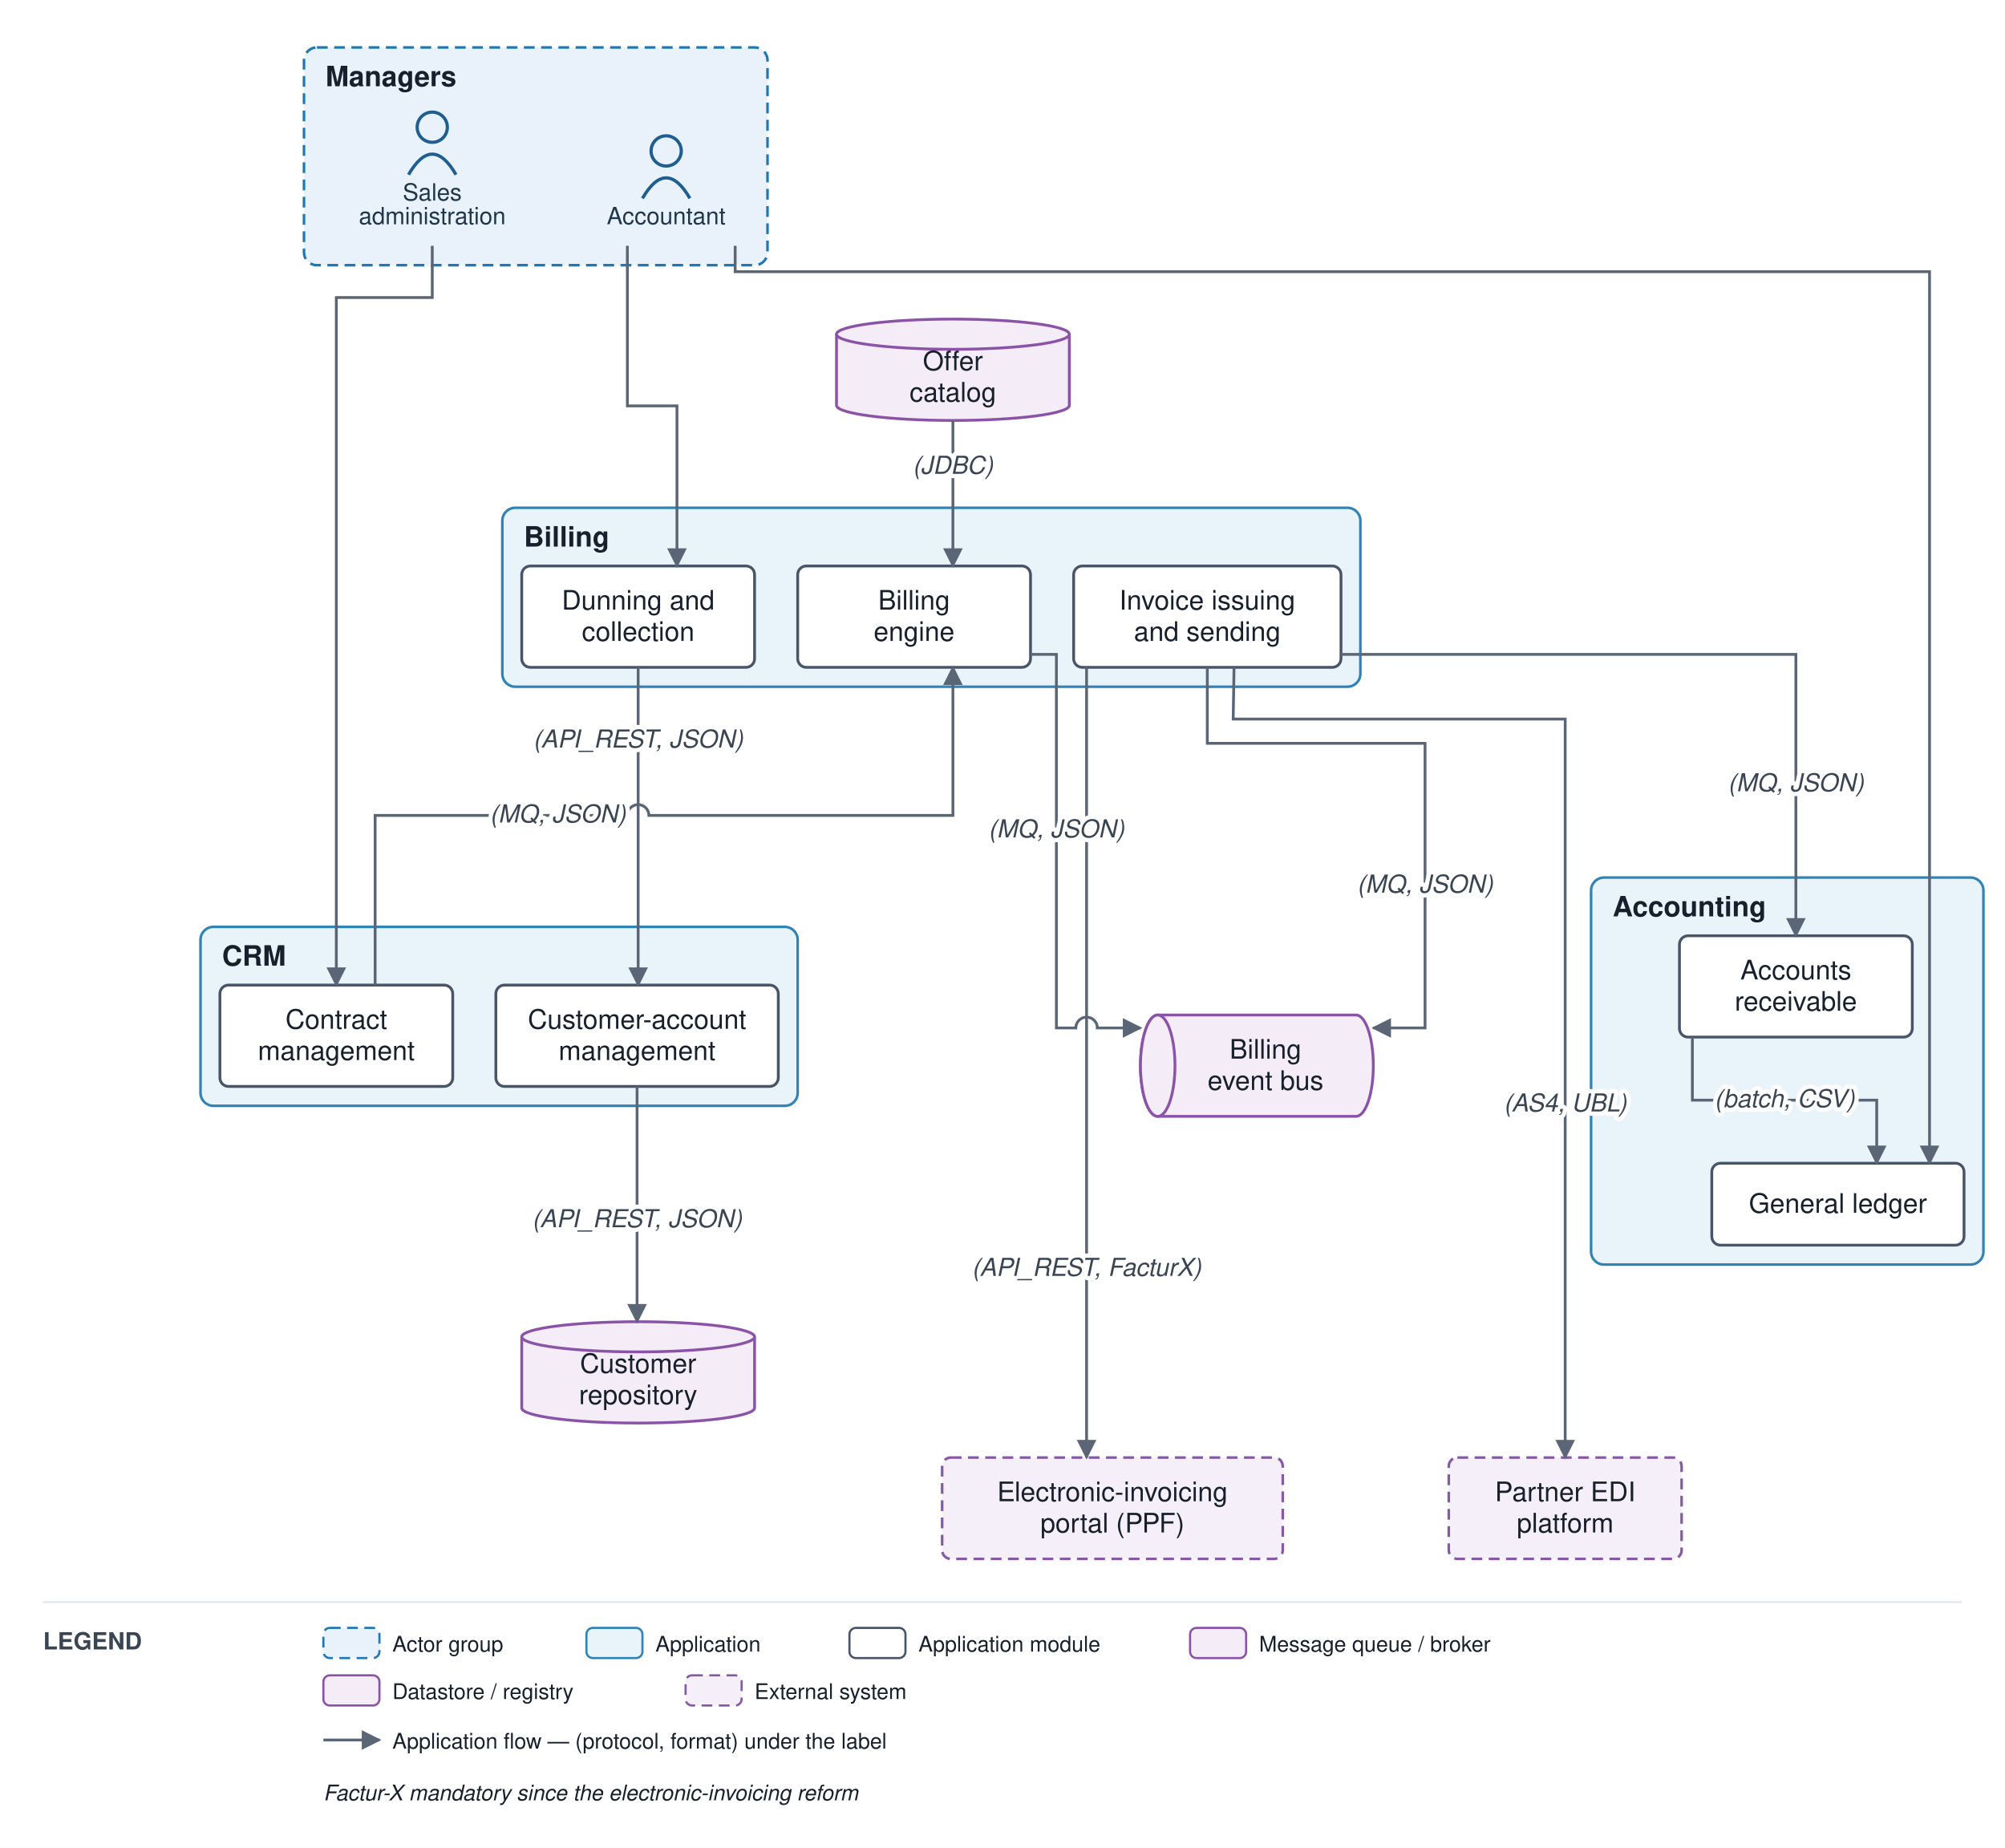
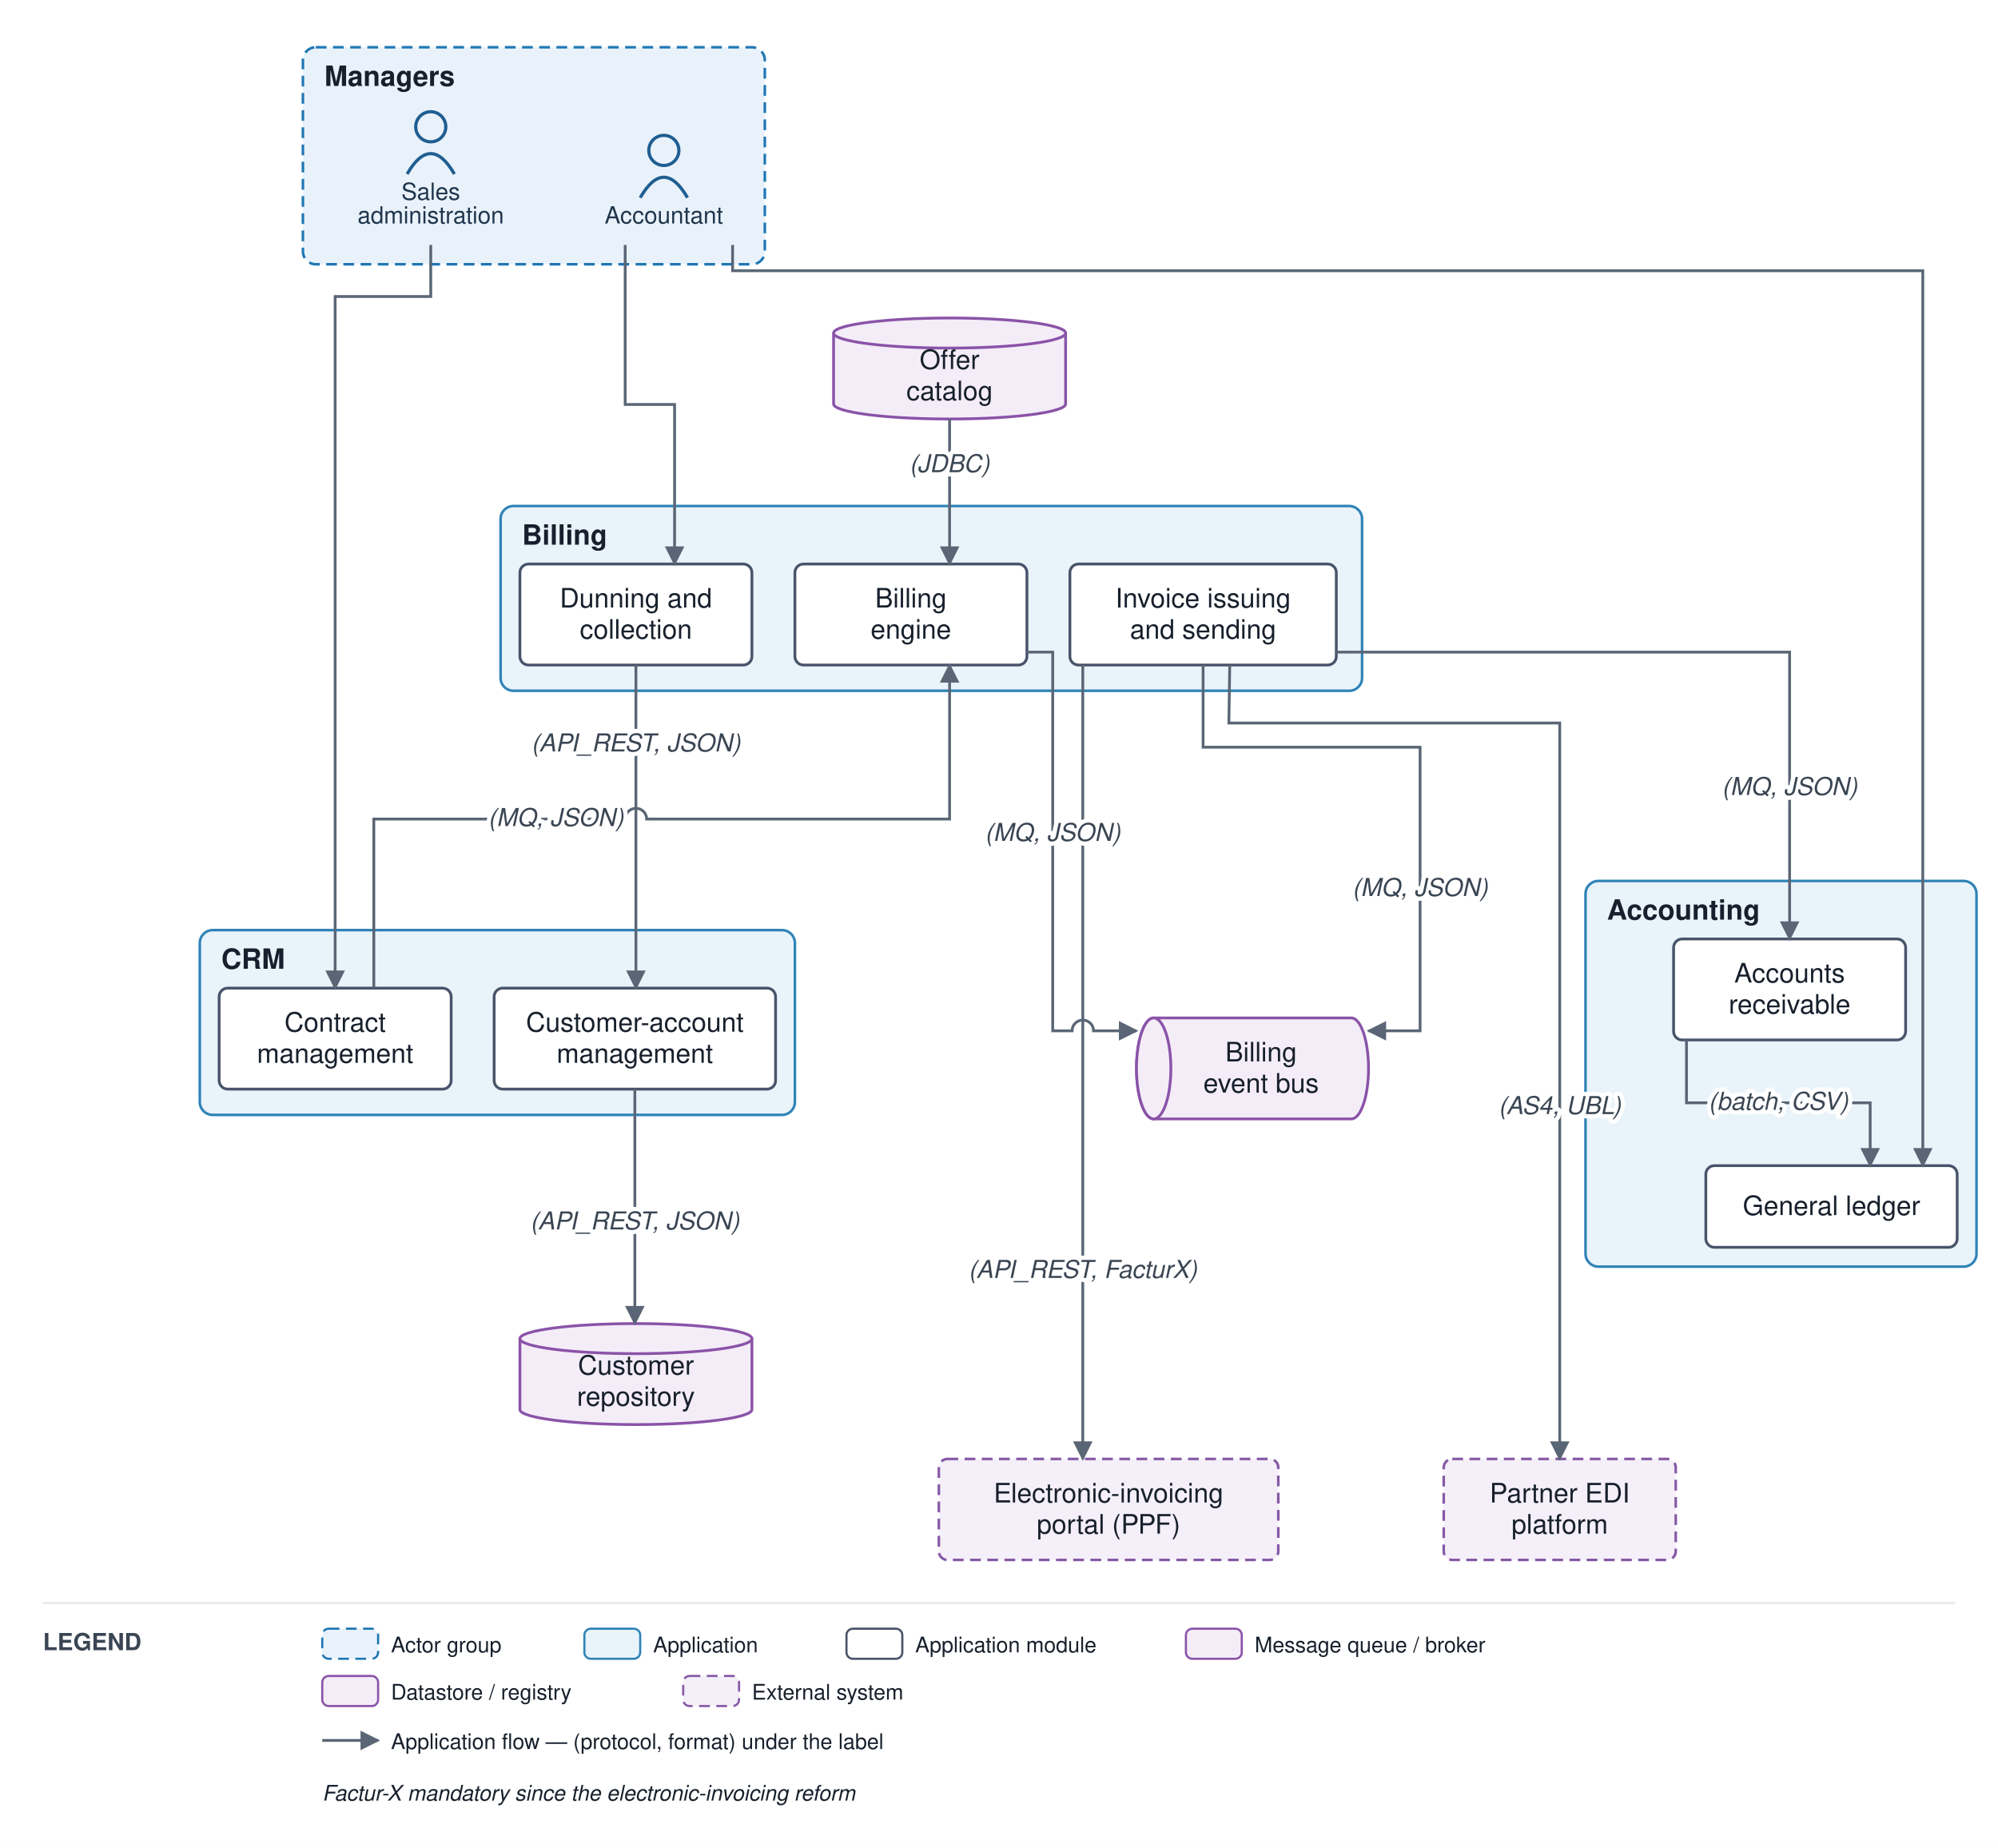
- <svg xmlns="http://www.w3.org/2000/svg" viewBox="0 0 930 857" font-family="Helvetica,Arial,sans-serif">
+ <svg xmlns="http://www.w3.org/2000/svg" viewBox="0 0 930 860" font-family="Helvetica,Arial,sans-serif">
  <defs>
    <marker id="arr" viewBox="0 0 10 10" refX="9" refY="5" markerWidth="7" markerHeight="7" orient="auto-start-reverse">
      <path d="M0,0 L10,5 L0,10 z" fill="#5a6675" />
    </marker>
  </defs>
-   <rect width="930" height="857" fill="#ffffff" />
+   <rect width="930" height="860" fill="#ffffff" />
  <rect x="141" y="22" width="215" height="101" rx="6" fill="#e9f2fb" stroke="#1f77b4" stroke-width="1.2" stroke-dasharray="5 3" />
  <text x="151" y="40" font-size="13" font-weight="bold" fill="#17202c">Managers</text>
-   <rect x="93" y="429.875" width="277" height="83" rx="6" fill="#e9f3fa" stroke="#2f83b6" stroke-width="1.2" />
-   <text x="103" y="447.875" font-size="13" font-weight="bold" fill="#17202c">CRM</text>
-   <rect x="233" y="235.5" width="398" height="83" rx="6" fill="#e9f3fa" stroke="#2f83b6" stroke-width="1.2" />
+   <rect x="93" y="432.875" width="277" height="86" rx="6" fill="#e9f3fa" stroke="#2f83b6" stroke-width="1.2" />
+   <text x="103" y="450.875" font-size="13" font-weight="bold" fill="#17202c">CRM</text>
+   <rect x="233" y="235.5" width="401" height="86" rx="6" fill="#e9f3fa" stroke="#2f83b6" stroke-width="1.2" />
  <text x="243" y="253.5" font-size="13" font-weight="bold" fill="#17202c">Billing</text>
-   <rect x="738" y="407" width="182" height="179.5" rx="6" fill="#e9f3fa" stroke="#2f83b6" stroke-width="1.2" />
-   <text x="748" y="425" font-size="13" font-weight="bold" fill="#17202c">Accounting</text>
+   <rect x="738" y="410" width="182" height="179.5" rx="6" fill="#e9f3fa" stroke="#2f83b6" stroke-width="1.2" />
+   <text x="748" y="428" font-size="13" font-weight="bold" fill="#17202c">Accounting</text>
  <circle cx="309" cy="70" r="7" fill="none" stroke="#1f5e91" stroke-width="1.5" />
  <path d="M 298 92 q 11 -19 22 0" fill="none" stroke="#1f5e91" stroke-width="1.5" />
  <text x="309" y="104" font-size="11" text-anchor="middle" fill="#20364c">Accountant</text>
  <circle cx="200.5" cy="59" r="7" fill="none" stroke="#1f5e91" stroke-width="1.5" />
  <path d="M 189.5 81 q 11 -19 22 0" fill="none" stroke="#1f5e91" stroke-width="1.5" />
  <text x="200.5" y="93" font-size="11" text-anchor="middle" fill="#20364c">Sales</text>
  <text x="200.5" y="104" font-size="11" text-anchor="middle" fill="#20364c">administration</text>
-   <rect x="230" y="456.875" width="131" height="47" rx="4" fill="#ffffff" stroke="#48546a" stroke-width="1.3" />
-   <text x="295.5" y="477.125" font-size="12.5" text-anchor="middle" fill="#17202c">Customer-account</text>
-   <text x="295.5" y="491.625" font-size="12.5" text-anchor="middle" fill="#17202c">management</text>
-   <rect x="102" y="456.875" width="108" height="47" rx="4" fill="#ffffff" stroke="#48546a" stroke-width="1.3" />
-   <text x="156" y="477.125" font-size="12.5" text-anchor="middle" fill="#17202c">Contract</text>
-   <text x="156" y="491.625" font-size="12.5" text-anchor="middle" fill="#17202c">management</text>
+   <rect x="230" y="459.875" width="131" height="47" rx="4" fill="#ffffff" stroke="#48546a" stroke-width="1.3" />
+   <text x="295.5" y="480.125" font-size="12.5" text-anchor="middle" fill="#17202c">Customer-account</text>
+   <text x="295.5" y="494.625" font-size="12.5" text-anchor="middle" fill="#17202c">management</text>
+   <rect x="102" y="459.875" width="108" height="47" rx="4" fill="#ffffff" stroke="#48546a" stroke-width="1.3" />
+   <text x="156" y="480.125" font-size="12.5" text-anchor="middle" fill="#17202c">Contract</text>
+   <text x="156" y="494.625" font-size="12.5" text-anchor="middle" fill="#17202c">management</text>
  <rect x="370" y="262.5" width="108" height="47" rx="4" fill="#ffffff" stroke="#48546a" stroke-width="1.3" />
  <text x="424" y="282.75" font-size="12.5" text-anchor="middle" fill="#17202c">Billing</text>
  <text x="424" y="297.25" font-size="12.5" text-anchor="middle" fill="#17202c">engine</text>
  <rect x="498" y="262.5" width="124" height="47" rx="4" fill="#ffffff" stroke="#48546a" stroke-width="1.3" />
  <text x="560" y="282.75" font-size="12.5" text-anchor="middle" fill="#17202c">Invoice issuing</text>
  <text x="560" y="297.25" font-size="12.5" text-anchor="middle" fill="#17202c">and sending</text>
  <rect x="242" y="262.5" width="108" height="47" rx="4" fill="#ffffff" stroke="#48546a" stroke-width="1.3" />
  <text x="296" y="282.75" font-size="12.5" text-anchor="middle" fill="#17202c">Dunning and</text>
  <text x="296" y="297.25" font-size="12.5" text-anchor="middle" fill="#17202c">collection</text>
-   <rect x="794" y="539.5" width="117" height="38" rx="4" fill="#ffffff" stroke="#48546a" stroke-width="1.3" />
-   <text x="852.5" y="562.5" font-size="12.5" text-anchor="middle" fill="#17202c">General ledger</text>
-   <rect x="779" y="434" width="108" height="47" rx="4" fill="#ffffff" stroke="#48546a" stroke-width="1.3" />
-   <text x="833" y="454.25" font-size="12.5" text-anchor="middle" fill="#17202c">Accounts</text>
-   <text x="833" y="468.75" font-size="12.5" text-anchor="middle" fill="#17202c">receivable</text>
-   <path d="M 537 470.75 h 92 a 8 23.5 0 0 1 0 47 h -92 a 8 23.5 0 0 1 0 -47" fill="#f4edf8" stroke="#8a53a8" stroke-width="1.3" />
-   <ellipse cx="537" cy="494.25" rx="8" ry="23.5" fill="#f4edf8" stroke="#8a53a8" stroke-width="1.3" />
-   <text x="587" y="491" font-size="12.5" text-anchor="middle" fill="#17202c">Billing</text>
-   <text x="587" y="505.5" font-size="12.5" text-anchor="middle" fill="#17202c">event bus</text>
-   <path d="M 242 620 v 33 a 54 7 0 0 0 108 0 v -33" fill="#f4edf8" stroke="#8a53a8" stroke-width="1.3" />
-   <ellipse cx="296" cy="620" rx="54" ry="7" fill="#f4edf8" stroke="#8a53a8" stroke-width="1.3" />
-   <text x="296" y="636.75" font-size="12.5" text-anchor="middle" fill="#17202c">Customer</text>
-   <text x="296" y="651.25" font-size="12.5" text-anchor="middle" fill="#17202c">repository</text>
+   <rect x="794" y="542.5" width="117" height="38" rx="4" fill="#ffffff" stroke="#48546a" stroke-width="1.3" />
+   <text x="852.5" y="565.5" font-size="12.5" text-anchor="middle" fill="#17202c">General ledger</text>
+   <rect x="779" y="437" width="108" height="47" rx="4" fill="#ffffff" stroke="#48546a" stroke-width="1.3" />
+   <text x="833" y="457.25" font-size="12.5" text-anchor="middle" fill="#17202c">Accounts</text>
+   <text x="833" y="471.75" font-size="12.5" text-anchor="middle" fill="#17202c">receivable</text>
+   <path d="M 537 473.75 h 92 a 8 23.5 0 0 1 0 47 h -92 a 8 23.5 0 0 1 0 -47" fill="#f4edf8" stroke="#8a53a8" stroke-width="1.3" />
+   <ellipse cx="537" cy="497.25" rx="8" ry="23.5" fill="#f4edf8" stroke="#8a53a8" stroke-width="1.3" />
+   <text x="587" y="494" font-size="12.5" text-anchor="middle" fill="#17202c">Billing</text>
+   <text x="587" y="508.5" font-size="12.5" text-anchor="middle" fill="#17202c">event bus</text>
+   <path d="M 242 623 v 33 a 54 7 0 0 0 108 0 v -33" fill="#f4edf8" stroke="#8a53a8" stroke-width="1.3" />
+   <ellipse cx="296" cy="623" rx="54" ry="7" fill="#f4edf8" stroke="#8a53a8" stroke-width="1.3" />
+   <text x="296" y="639.75" font-size="12.5" text-anchor="middle" fill="#17202c">Customer</text>
+   <text x="296" y="654.25" font-size="12.5" text-anchor="middle" fill="#17202c">repository</text>
  <path d="M 388 155 v 33 a 54 7 0 0 0 108 0 v -33" fill="#f4edf8" stroke="#8a53a8" stroke-width="1.3" />
  <ellipse cx="442" cy="155" rx="54" ry="7" fill="#f4edf8" stroke="#8a53a8" stroke-width="1.3" />
  <text x="442" y="171.75" font-size="12.5" text-anchor="middle" fill="#17202c">Offer</text>
  <text x="442" y="186.25" font-size="12.5" text-anchor="middle" fill="#17202c">catalog</text>
-   <rect x="672" y="676" width="108" height="47" rx="4" fill="#f4eff8" stroke="#8659a6" stroke-width="1.2" stroke-dasharray="5 3" />
-   <text x="726" y="696.25" font-size="12.5" text-anchor="middle" fill="#17202c">Partner EDI</text>
-   <text x="726" y="710.75" font-size="12.5" text-anchor="middle" fill="#17202c">platform</text>
-   <rect x="437" y="676" width="158" height="47" rx="4" fill="#f4eff8" stroke="#8659a6" stroke-width="1.2" stroke-dasharray="5 3" />
-   <text x="516" y="696.25" font-size="12.5" text-anchor="middle" fill="#17202c">Electronic-invoicing</text>
-   <text x="516" y="710.75" font-size="12.5" text-anchor="middle" fill="#17202c">portal (PPF)</text>
-   <path d="M 200.5 114 L 200.5 138 L 156 138 L 156 456.875" fill="none" stroke="#5a6675" stroke-width="1.3" marker-end="url(#arr)" />
-   <path d="M 295.5 503.875 L 295.5 613" fill="none" stroke="#5a6675" stroke-width="1.3" marker-end="url(#arr)" />
-   <path d="M 174 456.875 L 174 378.188 L 291 378.188 A 5 5 0 0 1 301 378.188 L 442 378.188 L 442 309.5" fill="none" stroke="#5a6675" stroke-width="1.3" marker-end="url(#arr)" />
+   <rect x="672" y="679" width="108" height="47" rx="4" fill="#f4eff8" stroke="#8659a6" stroke-width="1.2" stroke-dasharray="5 3" />
+   <text x="726" y="699.25" font-size="12.5" text-anchor="middle" fill="#17202c">Partner EDI</text>
+   <text x="726" y="713.75" font-size="12.5" text-anchor="middle" fill="#17202c">platform</text>
+   <rect x="437" y="679" width="158" height="47" rx="4" fill="#f4eff8" stroke="#8659a6" stroke-width="1.2" stroke-dasharray="5 3" />
+   <text x="516" y="699.25" font-size="12.5" text-anchor="middle" fill="#17202c">Electronic-invoicing</text>
+   <text x="516" y="713.75" font-size="12.5" text-anchor="middle" fill="#17202c">portal (PPF)</text>
+   <path d="M 200.5 114 L 200.5 138 L 156 138 L 156 459.875" fill="none" stroke="#5a6675" stroke-width="1.3" marker-end="url(#arr)" />
+   <path d="M 295.5 506.875 L 295.5 616" fill="none" stroke="#5a6675" stroke-width="1.3" marker-end="url(#arr)" />
+   <path d="M 174 459.875 L 174 381.188 L 291 381.188 A 5 5 0 0 1 301 381.188 L 442 381.188 L 442 309.5" fill="none" stroke="#5a6675" stroke-width="1.3" marker-end="url(#arr)" />
  <path d="M 442 195 L 442 262.5" fill="none" stroke="#5a6675" stroke-width="1.3" marker-end="url(#arr)" />
-   <path d="M 478 303.5 L 490 303.5 L 490 476.75 L 499 476.75 A 5 5 0 0 1 509 476.75 L 529 476.75" fill="none" stroke="#5a6675" stroke-width="1.3" marker-end="url(#arr)" />
-   <path d="M 560 309.5 L 560 344.75 L 661 344.75 L 661 476.75 L 637 476.75" fill="none" stroke="#5a6675" stroke-width="1.3" marker-end="url(#arr)" />
-   <path d="M 572.4 309.5 L 572 333.5 L 726 333.5 L 726 676" fill="none" stroke="#5a6675" stroke-width="1.3" marker-end="url(#arr)" />
-   <path d="M 504 309.5 L 504 676" fill="none" stroke="#5a6675" stroke-width="1.3" marker-end="url(#arr)" />
-   <path d="M 622 303.5 L 833 303.5 L 833 434" fill="none" stroke="#5a6675" stroke-width="1.3" marker-end="url(#arr)" />
-   <path d="M 296 309.5 L 296 456.875" fill="none" stroke="#5a6675" stroke-width="1.3" marker-end="url(#arr)" />
-   <path d="M 785 481 L 785 510.25 L 870.5 510.25 L 870.5 539.5" fill="none" stroke="#5a6675" stroke-width="1.3" marker-end="url(#arr)" />
-   <path d="M 341 114 L 341 126 L 895 126 L 895 539.5" fill="none" stroke="#5a6675" stroke-width="1.3" marker-end="url(#arr)" />
+   <path d="M 478 303.5 L 490 303.5 L 490 479.75 L 499 479.75 A 5 5 0 0 1 509 479.75 L 529 479.75" fill="none" stroke="#5a6675" stroke-width="1.3" marker-end="url(#arr)" />
+   <path d="M 560 309.5 L 560 347.75 L 661 347.75 L 661 479.75 L 637 479.75" fill="none" stroke="#5a6675" stroke-width="1.3" marker-end="url(#arr)" />
+   <path d="M 572.4 309.5 L 572 336.5 L 726 336.5 L 726 679" fill="none" stroke="#5a6675" stroke-width="1.3" marker-end="url(#arr)" />
+   <path d="M 504 309.5 L 504 679" fill="none" stroke="#5a6675" stroke-width="1.3" marker-end="url(#arr)" />
+   <path d="M 622 303.5 L 833 303.5 L 833 437" fill="none" stroke="#5a6675" stroke-width="1.3" marker-end="url(#arr)" />
+   <path d="M 296 309.5 L 296 459.875" fill="none" stroke="#5a6675" stroke-width="1.3" marker-end="url(#arr)" />
+   <path d="M 785 484 L 785 513.25 L 870.5 513.25 L 870.5 542.5" fill="none" stroke="#5a6675" stroke-width="1.3" marker-end="url(#arr)" />
+   <path d="M 341 114 L 341 126 L 895 126 L 895 542.5" fill="none" stroke="#5a6675" stroke-width="1.3" marker-end="url(#arr)" />
  <path d="M 291 114 L 291 188.25 L 314 188.25 L 314 262.5" fill="none" stroke="#5a6675" stroke-width="1.3" marker-end="url(#arr)" />
-   <text x="295.5" y="569.188" font-size="11.5" text-anchor="middle" fill="#3a4553" font-style="italic" stroke="#ffffff" stroke-width="4" paint-order="stroke" stroke-linejoin="round">(API_REST, JSON)</text>
-   <text x="258.75" y="381.438" font-size="11.5" text-anchor="middle" fill="#3a4553" font-style="italic" stroke="#ffffff" stroke-width="4" paint-order="stroke" stroke-linejoin="round">(MQ, JSON)</text>
+   <text x="295.5" y="572.188" font-size="11.5" text-anchor="middle" fill="#3a4553" font-style="italic" stroke="#ffffff" stroke-width="4" paint-order="stroke" stroke-linejoin="round">(API_REST, JSON)</text>
+   <text x="258.75" y="384.438" font-size="11.5" text-anchor="middle" fill="#3a4553" font-style="italic" stroke="#ffffff" stroke-width="4" paint-order="stroke" stroke-linejoin="round">(MQ, JSON)</text>
  <text x="442" y="219.75" font-size="11.5" text-anchor="middle" fill="#3a4553" font-style="italic" stroke="#ffffff" stroke-width="4" paint-order="stroke" stroke-linejoin="round">(JDBC)</text>
-   <text x="490" y="388.375" font-size="11.5" text-anchor="middle" fill="#3a4553" font-style="italic" stroke="#ffffff" stroke-width="4" paint-order="stroke" stroke-linejoin="round">(MQ, JSON)</text>
-   <text x="661" y="414" font-size="11.5" text-anchor="middle" fill="#3a4553" font-style="italic" stroke="#ffffff" stroke-width="4" paint-order="stroke" stroke-linejoin="round">(MQ, JSON)</text>
-   <text x="726" y="515.5" font-size="11.5" text-anchor="middle" fill="#3a4553" font-style="italic" stroke="#ffffff" stroke-width="4" paint-order="stroke" stroke-linejoin="round">(AS4, UBL)</text>
-   <text x="504" y="591.75" font-size="11.5" text-anchor="middle" fill="#3a4553" font-style="italic" stroke="#ffffff" stroke-width="4" paint-order="stroke" stroke-linejoin="round">(API_REST, FacturX)</text>
-   <text x="833" y="367" font-size="11.5" text-anchor="middle" fill="#3a4553" font-style="italic" stroke="#ffffff" stroke-width="4" paint-order="stroke" stroke-linejoin="round">(MQ, JSON)</text>
-   <text x="296" y="346.719" font-size="11.5" text-anchor="middle" fill="#3a4553" font-style="italic" stroke="#ffffff" stroke-width="4" paint-order="stroke" stroke-linejoin="round">(API_REST, JSON)</text>
-   <text x="827.75" y="513.5" font-size="11.5" text-anchor="middle" fill="#3a4553" font-style="italic" stroke="#ffffff" stroke-width="4" paint-order="stroke" stroke-linejoin="round">(batch, CSV)</text>
-   <line x1="20" y1="743" x2="910" y2="743" stroke="#e6e9ee" stroke-width="1" />
-   <text x="20" y="765" font-size="11" font-weight="bold" fill="#3a4553">LEGEND</text>
-   <rect x="150" y="755" width="26" height="14" rx="3" fill="#e9f2fb" stroke="#1f77b4" stroke-dasharray="5 3" />
-   <text x="182" y="766" font-size="10" fill="#17202c">Actor group</text>
-   <rect x="272" y="755" width="26" height="14" rx="3" fill="#e9f3fa" stroke="#2f83b6" />
-   <text x="304" y="766" font-size="10" fill="#17202c">Application</text>
-   <rect x="394" y="755" width="26" height="14" rx="3" fill="#ffffff" stroke="#48546a" />
-   <text x="426" y="766" font-size="10" fill="#17202c">Application module</text>
-   <rect x="552" y="755" width="26" height="14" rx="3" fill="#f4edf8" stroke="#8a53a8" />
-   <text x="584" y="766" font-size="10" fill="#17202c">Message queue / broker</text>
-   <rect x="150" y="777" width="26" height="14" rx="3" fill="#f4edf8" stroke="#8a53a8" />
-   <text x="182" y="788" font-size="10" fill="#17202c">Datastore / registry</text>
-   <rect x="318" y="777" width="26" height="14" rx="3" fill="#f4eff8" stroke="#8659a6" stroke-dasharray="5 3" />
-   <text x="350" y="788" font-size="10" fill="#17202c">External system</text>
-   <line x1="150" y1="807" x2="176" y2="807" stroke="#5a6675" stroke-width="1.3" marker-end="url(#arr)" />
-   <text x="182" y="811" font-size="10" fill="#17202c">Application flow — (protocol, format) under the label</text>
-   <text x="150" y="835" font-size="10" fill="#17202c" font-style="italic">Factur-X mandatory since the electronic-invoicing reform</text>
+   <text x="490" y="391.375" font-size="11.5" text-anchor="middle" fill="#3a4553" font-style="italic" stroke="#ffffff" stroke-width="4" paint-order="stroke" stroke-linejoin="round">(MQ, JSON)</text>
+   <text x="661" y="417" font-size="11.5" text-anchor="middle" fill="#3a4553" font-style="italic" stroke="#ffffff" stroke-width="4" paint-order="stroke" stroke-linejoin="round">(MQ, JSON)</text>
+   <text x="726" y="518.5" font-size="11.5" text-anchor="middle" fill="#3a4553" font-style="italic" stroke="#ffffff" stroke-width="4" paint-order="stroke" stroke-linejoin="round">(AS4, UBL)</text>
+   <text x="504" y="594.75" font-size="11.5" text-anchor="middle" fill="#3a4553" font-style="italic" stroke="#ffffff" stroke-width="4" paint-order="stroke" stroke-linejoin="round">(API_REST, FacturX)</text>
+   <text x="833" y="370" font-size="11.5" text-anchor="middle" fill="#3a4553" font-style="italic" stroke="#ffffff" stroke-width="4" paint-order="stroke" stroke-linejoin="round">(MQ, JSON)</text>
+   <text x="296" y="349.719" font-size="11.5" text-anchor="middle" fill="#3a4553" font-style="italic" stroke="#ffffff" stroke-width="4" paint-order="stroke" stroke-linejoin="round">(API_REST, JSON)</text>
+   <text x="827.75" y="516.5" font-size="11.5" text-anchor="middle" fill="#3a4553" font-style="italic" stroke="#ffffff" stroke-width="4" paint-order="stroke" stroke-linejoin="round">(batch, CSV)</text>
+   <line x1="20" y1="746" x2="910" y2="746" stroke="#e6e9ee" stroke-width="1" />
+   <text x="20" y="768" font-size="11" font-weight="bold" fill="#3a4553">LEGEND</text>
+   <rect x="150" y="758" width="26" height="14" rx="3" fill="#e9f2fb" stroke="#1f77b4" stroke-dasharray="5 3" />
+   <text x="182" y="769" font-size="10" fill="#17202c">Actor group</text>
+   <rect x="272" y="758" width="26" height="14" rx="3" fill="#e9f3fa" stroke="#2f83b6" />
+   <text x="304" y="769" font-size="10" fill="#17202c">Application</text>
+   <rect x="394" y="758" width="26" height="14" rx="3" fill="#ffffff" stroke="#48546a" />
+   <text x="426" y="769" font-size="10" fill="#17202c">Application module</text>
+   <rect x="552" y="758" width="26" height="14" rx="3" fill="#f4edf8" stroke="#8a53a8" />
+   <text x="584" y="769" font-size="10" fill="#17202c">Message queue / broker</text>
+   <rect x="150" y="780" width="26" height="14" rx="3" fill="#f4edf8" stroke="#8a53a8" />
+   <text x="182" y="791" font-size="10" fill="#17202c">Datastore / registry</text>
+   <rect x="318" y="780" width="26" height="14" rx="3" fill="#f4eff8" stroke="#8659a6" stroke-dasharray="5 3" />
+   <text x="350" y="791" font-size="10" fill="#17202c">External system</text>
+   <line x1="150" y1="810" x2="176" y2="810" stroke="#5a6675" stroke-width="1.3" marker-end="url(#arr)" />
+   <text x="182" y="814" font-size="10" fill="#17202c">Application flow — (protocol, format) under the label</text>
+   <text x="150" y="838" font-size="10" fill="#17202c" font-style="italic">Factur-X mandatory since the electronic-invoicing reform</text>
</svg>
